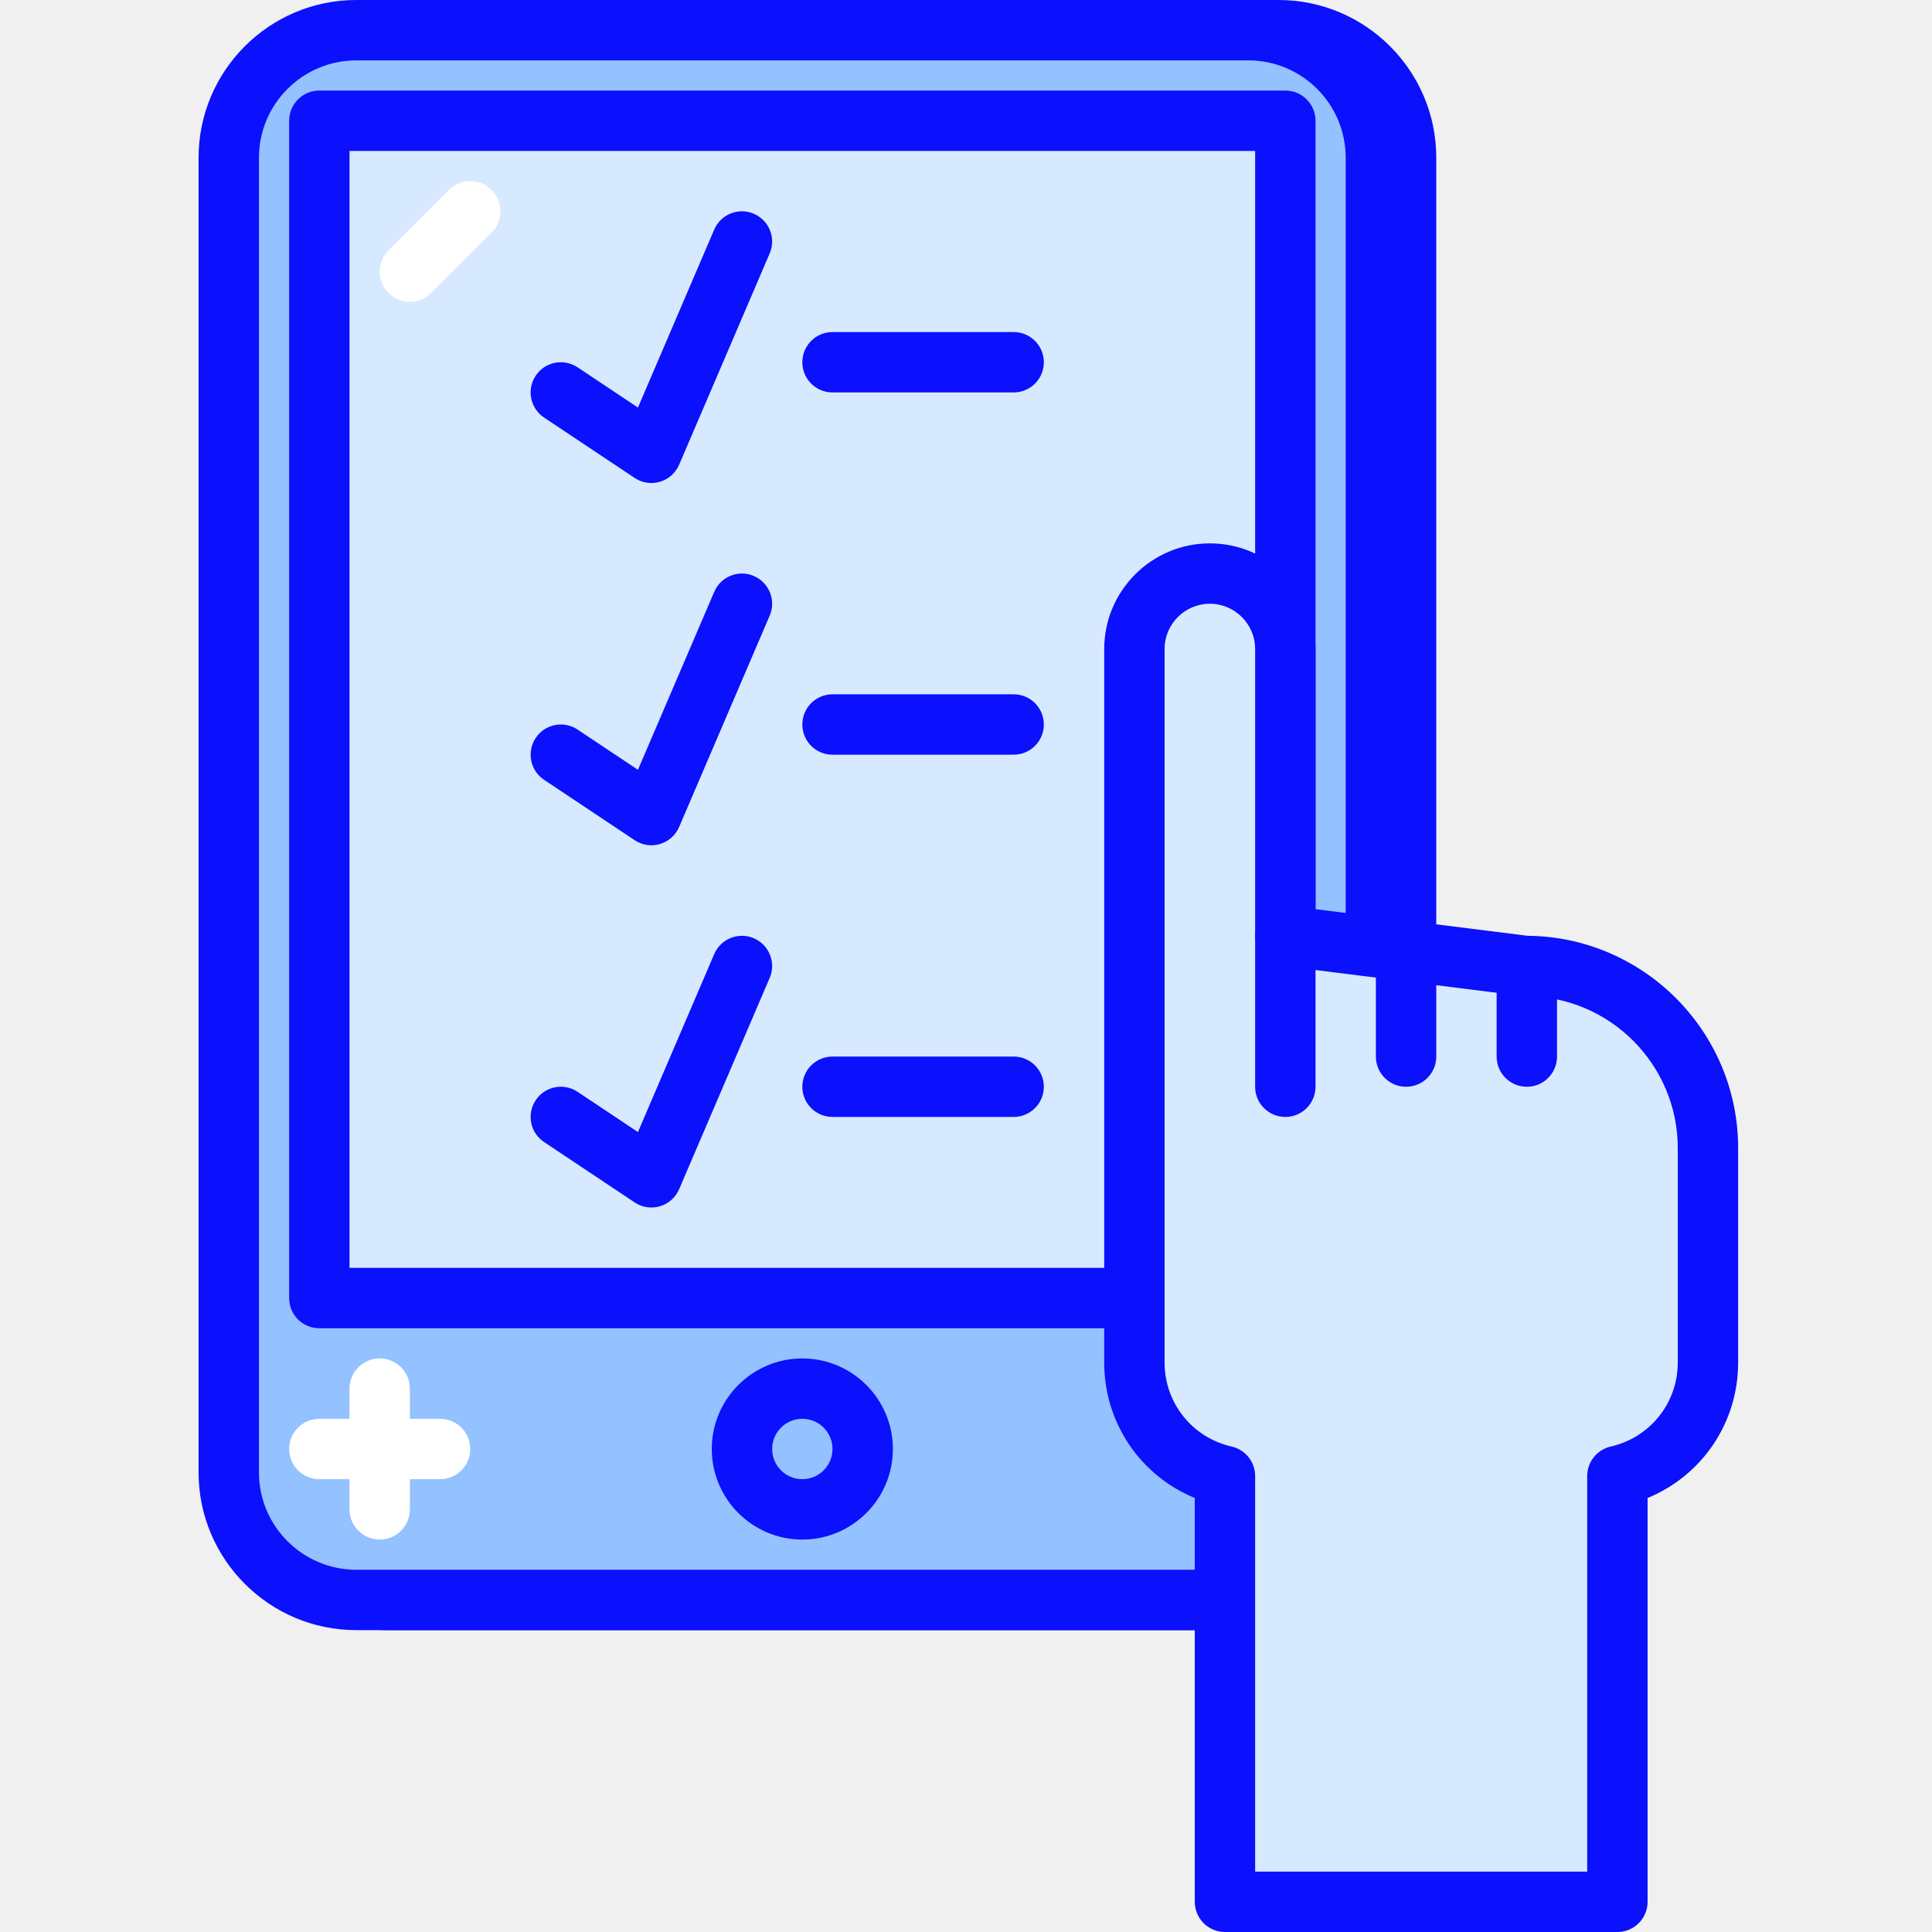
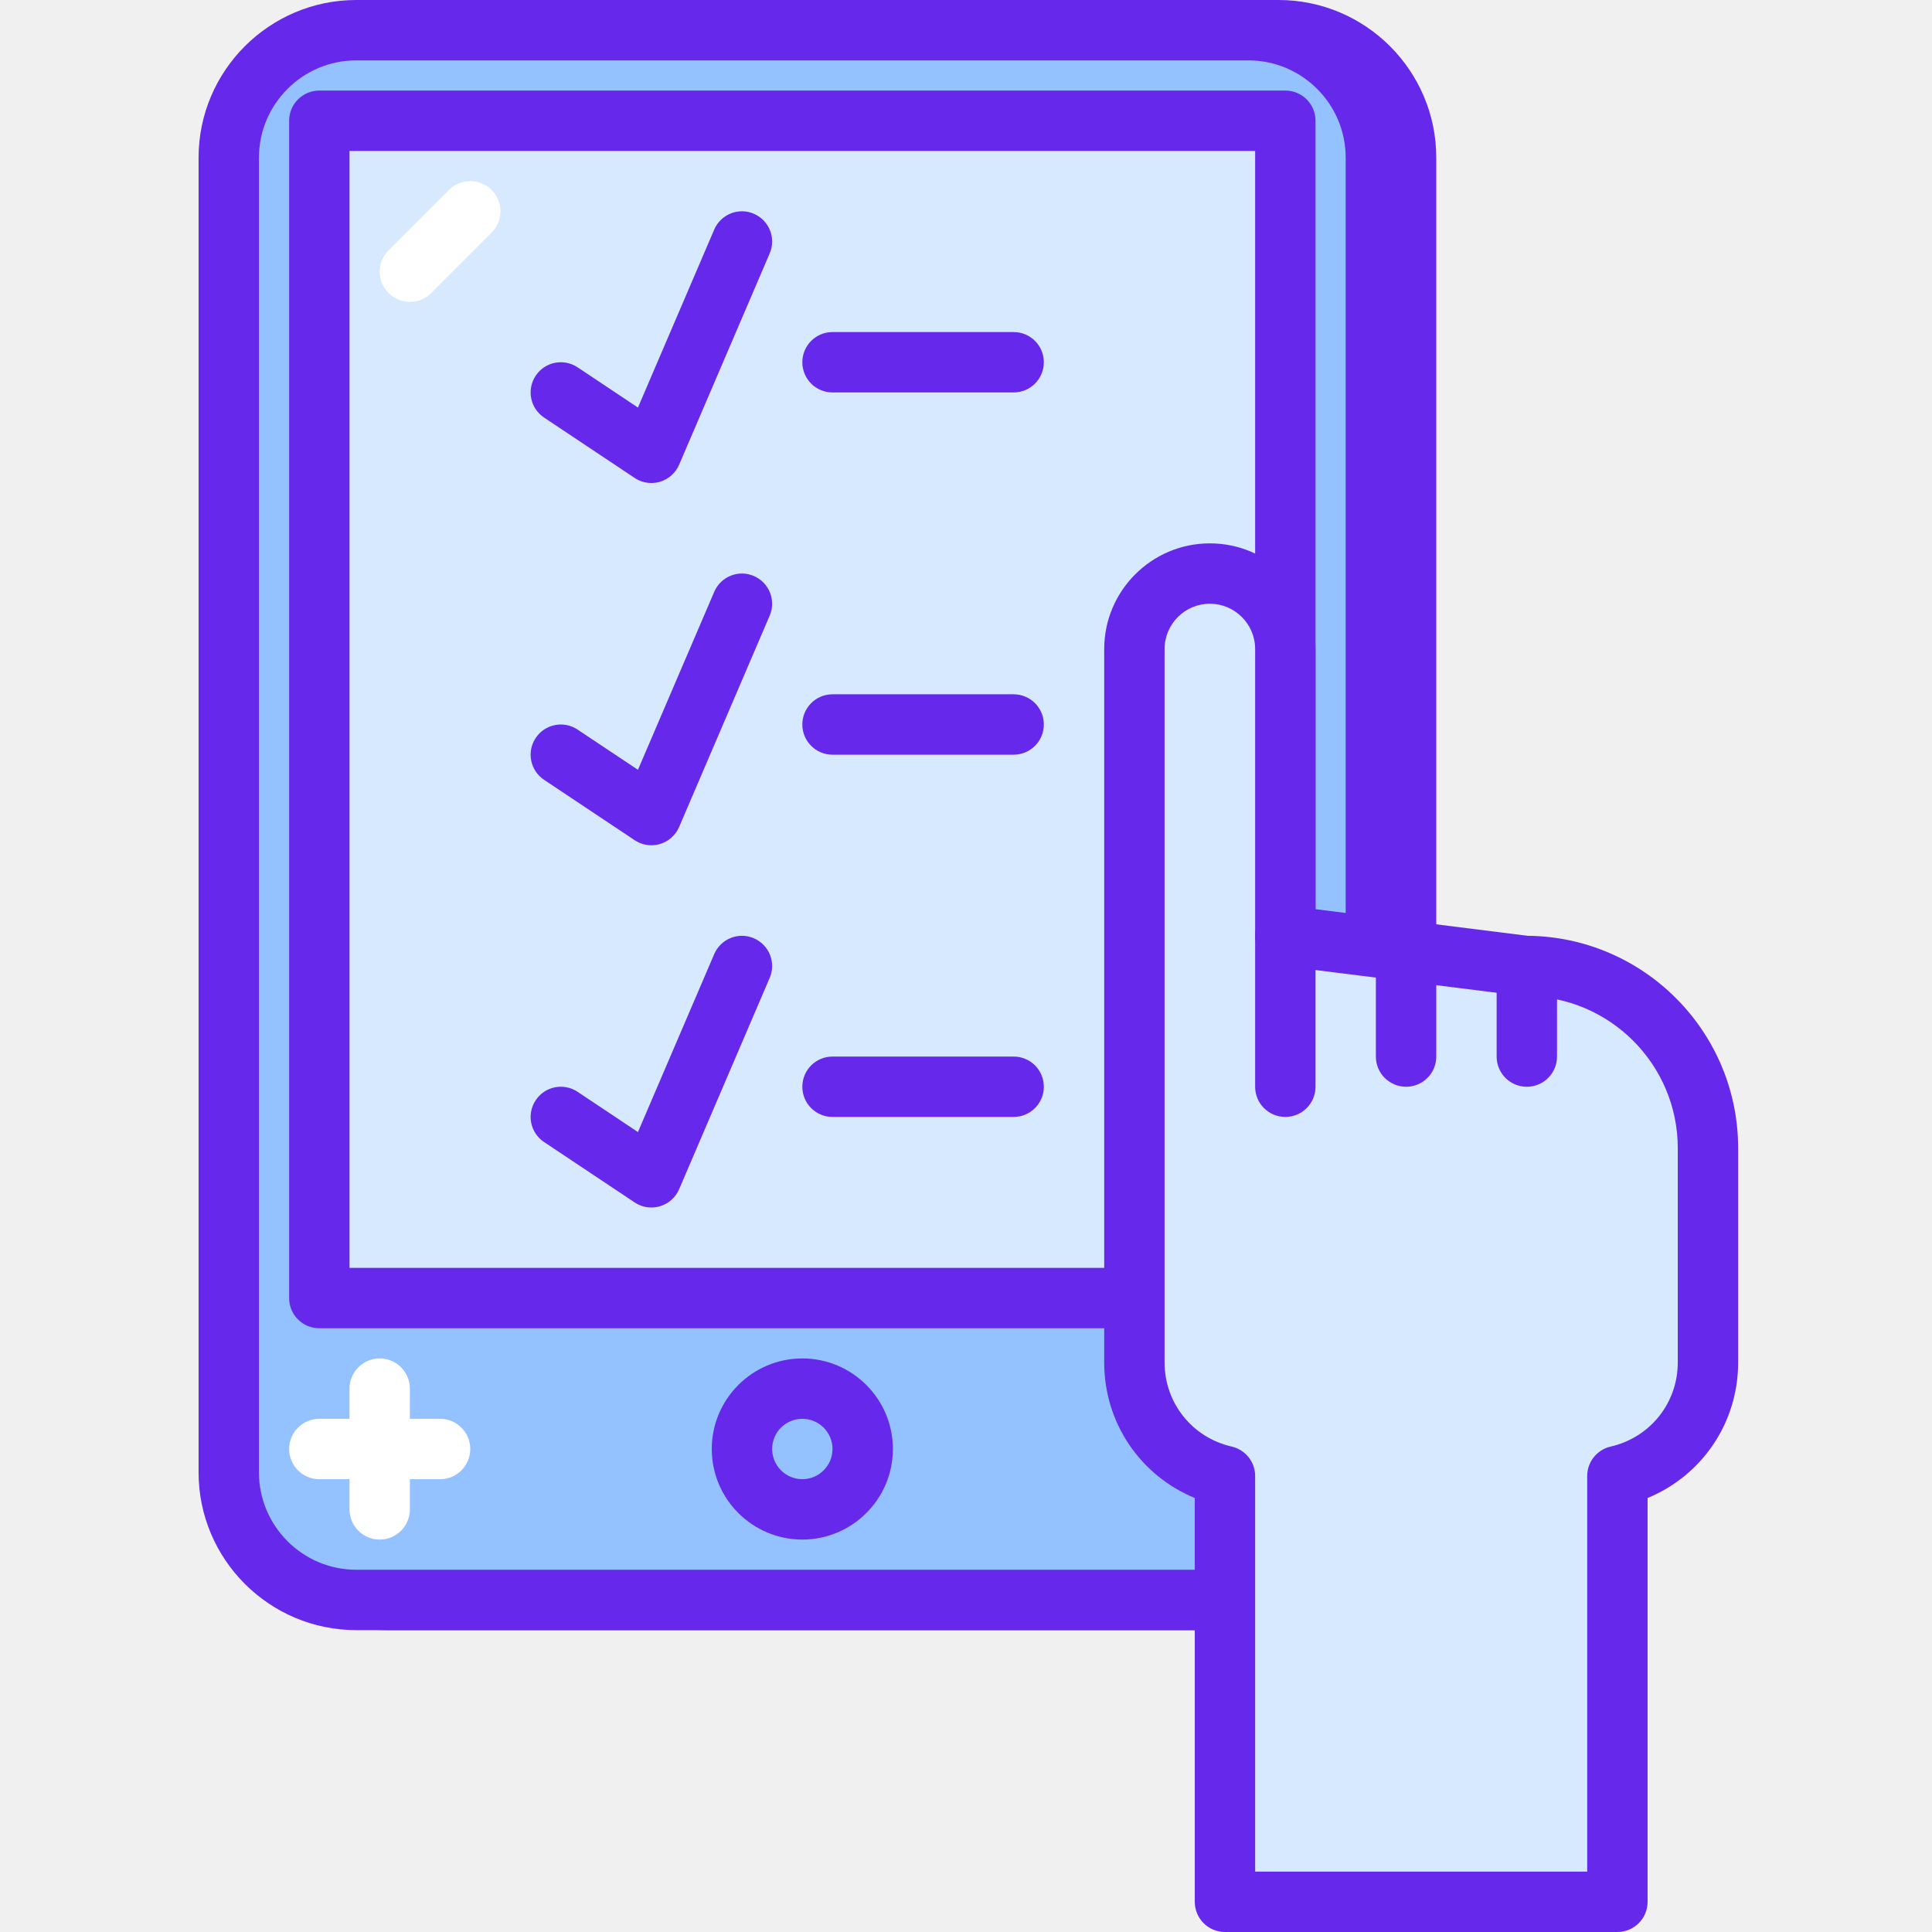
<svg xmlns="http://www.w3.org/2000/svg" height="436pt" viewBox="-44 0 436 436.907" width="436pt">
-   <path d="m244.68 361.812h-201.734c-15.926 0-28.84-12.91-28.84-28.84v-297.309c0-15.926 12.914-28.836 28.84-28.836h201.734c15.926 0 28.84 12.91 28.84 28.836v297.309c0 15.93-12.914 28.84-28.84 28.84zm0 0" fill="#0B10FD" />
-   <path d="m244.68 368.641h-201.734c-19.664 0-35.664-16-35.664-35.668v-297.309c0-19.664 16-35.664 35.664-35.664h201.734c19.668 0 35.668 16 35.668 35.664v297.309c0 19.668-16 35.668-35.668 35.668zm-201.734-354.988c-12.141 0-22.012 9.875-22.012 22.012v297.309c0 12.141 9.871 22.016 22.012 22.016h201.734c12.141 0 22.012-9.875 22.012-22.016v-297.309c0-12.137-9.871-22.012-22.012-22.012zm0 0" fill="#0B10FD" />
+   <path d="m244.68 361.812h-201.734c-15.926 0-28.84-12.91-28.84-28.84v-297.309c0-15.926 12.914-28.836 28.84-28.836h201.734c15.926 0 28.84 12.91 28.84 28.836v297.309c0 15.93-12.914 28.84-28.84 28.84zm0 0" fill="#6628ea" />
+   <path d="m244.68 368.641h-201.734c-19.664 0-35.664-16-35.664-35.668v-297.309c0-19.664 16-35.664 35.664-35.664h201.734c19.668 0 35.668 16 35.668 35.664v297.309c0 19.668-16 35.668-35.668 35.668zm-201.734-354.988c-12.141 0-22.012 9.875-22.012 22.012v297.309c0 12.141 9.871 22.016 22.012 22.016h201.734c12.141 0 22.012-9.875 22.012-22.016v-297.309c0-12.137-9.871-22.012-22.012-22.012zm0 0" fill="#6628ea" />
  <path d="m237.855 361.812h-201.734c-15.93 0-28.84-12.91-28.84-28.84v-297.309c0-15.926 12.91-28.836 28.84-28.836h201.73c15.93 0 28.84 12.91 28.84 28.836v297.309c0 15.93-12.91 28.84-28.836 28.84zm0 0" fill="#94c1ff" />
-   <path d="m237.855 368.641h-201.734c-19.668 0-35.668-16-35.668-35.668v-297.309c0-19.664 16-35.664 35.668-35.664h201.73c19.668 0 35.668 16 35.668 35.664v297.309c0 19.668-16 35.668-35.664 35.668zm-201.734-354.988c-12.141 0-22.016 9.875-22.016 22.012v297.309c0 12.141 9.875 22.016 22.016 22.016h201.73c12.141 0 22.012-9.875 22.012-22.016v-297.309c.004-12.137-9.871-22.012-22.008-22.012zm0 0" fill="#0B10FD" />
+   <path d="m237.855 368.641h-201.734c-19.668 0-35.668-16-35.668-35.668v-297.309c0-19.664 16-35.664 35.668-35.664h201.73c19.668 0 35.668 16 35.668 35.664v297.309c0 19.668-16 35.668-35.664 35.668zm-201.734-354.988c-12.141 0-22.016 9.875-22.016 22.012v297.309c0 12.141 9.875 22.016 22.016 22.016h201.73c12.141 0 22.012-9.875 22.012-22.016v-297.309c.004-12.137-9.871-22.012-22.008-22.012zm0 0" fill="#6628ea" />
  <path d="m27.762 27.309h218.453v266.238h-218.453zm0 0" fill="#d7e9ff" />
-   <path d="m246.215 300.375h-218.453c-3.773 0-6.828-3.055-6.828-6.828v-266.238c0-3.773 3.055-6.828 6.828-6.828h218.453c3.773 0 6.824 3.055 6.824 6.828v266.238c0 3.773-3.051 6.828-6.824 6.828zm-211.629-13.656h204.801v-252.586h-204.801zm0 0" fill="#0B10FD" />
+   <path d="m246.215 300.375h-218.453c-3.773 0-6.828-3.055-6.828-6.828v-266.238c0-3.773 3.055-6.828 6.828-6.828h218.453c3.773 0 6.824 3.055 6.824 6.828v266.238c0 3.773-3.051 6.828-6.824 6.828zm-211.629-13.656h204.801v-252.586h-204.801zm0 0" fill="#6628ea" />
  <path d="m150.641 327.68c0 7.539-6.113 13.652-13.652 13.652-7.543 0-13.656-6.113-13.656-13.652 0-7.539 6.113-13.652 13.656-13.652 7.539 0 13.652 6.113 13.652 13.652zm0 0" fill="#94c1ff" />
-   <path d="m136.988 348.16c-11.293 0-20.48-9.188-20.48-20.48 0-11.293 9.188-20.48 20.48-20.48s20.477 9.188 20.477 20.48c0 11.293-9.184 20.48-20.477 20.48zm0-27.309c-3.77 0-6.828 3.062-6.828 6.828 0 3.766 3.059 6.828 6.828 6.828 3.766 0 6.824-3.062 6.824-6.828 0-3.766-3.059-6.828-6.824-6.828zm0 0" fill="#0B10FD" />
+   <path d="m136.988 348.16c-11.293 0-20.48-9.188-20.48-20.48 0-11.293 9.188-20.48 20.48-20.48s20.477 9.188 20.477 20.48c0 11.293-9.184 20.48-20.477 20.48zm0-27.309c-3.77 0-6.828 3.062-6.828 6.828 0 3.766 3.059 6.828 6.828 6.828 3.766 0 6.824-3.062 6.824-6.828 0-3.766-3.059-6.828-6.824-6.828zm0 0" fill="#6628ea" />
  <path d="m300.59 218.453-54.375-6.828v-64.852c0-9.426-7.641-17.066-17.066-17.066-9.426 0-17.07 7.641-17.07 17.066v161.352c0 12.535 8.766 22.977 20.48 25.664v96.289h88.75v-96.289c11.715-2.688 20.477-13.129 20.477-25.664v-48.473c0-22.754-18.445-41.199-41.195-41.199zm0 0" fill="#d7e9ff" />
-   <g fill="#0B10FD">
+   <g fill="#6628ea">
    <path d="m321.309 436.906h-88.75c-3.773 0-6.824-3.055-6.824-6.828v-91.32c-12.289-5.051-20.48-16.973-20.48-30.637v-161.348c0-13.176 10.719-23.895 23.895-23.895 13.172 0 23.891 10.719 23.891 23.895v58.832l47.988 6.02c26.281.242 47.586 21.695 47.586 48.027v48.469c0 13.664-8.195 25.586-20.48 30.637v91.32c0 3.773-3.051 6.828-6.824 6.828zm-81.922-13.652h75.094v-89.469c0-3.18 2.199-5.938 5.297-6.652 8.941-2.047 15.184-9.863 15.184-19.012v-48.469c0-18.949-15.422-34.371-34.375-34.371-.285 0-.566-.023-.852-.055l-54.375-6.824c-3.414-.43-5.973-3.336-5.973-6.777v-64.852c0-5.648-4.594-10.238-10.238-10.238-5.648 0-10.242 4.59-10.242 10.238v161.348c0 9.145 6.238 16.965 15.18 19.012 3.102.715 5.301 3.473 5.301 6.652zm0 0" />
    <path d="m246.215 252.586c-3.773 0-6.828-3.051-6.828-6.824v-34.137c0-3.773 3.055-6.824 6.828-6.824 3.773 0 6.824 3.051 6.824 6.824v34.137c0 3.773-3.051 6.824-6.824 6.824zm0 0" />
    <path d="m273.52 245.762c-3.773 0-6.828-3.055-6.828-6.828v-20.48c0-3.773 3.055-6.828 6.828-6.828 3.773 0 6.828 3.055 6.828 6.828v20.48c0 3.773-3.055 6.828-6.828 6.828zm0 0" />
    <path d="m300.828 245.762c-3.773 0-6.828-3.055-6.828-6.828v-20.48c0-3.773 3.055-6.828 6.828-6.828s6.824 3.055 6.824 6.828v20.48c0 3.773-3.051 6.828-6.824 6.828zm0 0" />
    <path d="m184.773 88.746h-40.961c-3.773 0-6.824-3.051-6.824-6.824s3.051-6.828 6.824-6.828h40.961c3.773 0 6.828 3.055 6.828 6.828s-3.055 6.824-6.828 6.824zm0 0" />
    <path d="m102.852 109.227c-1.332 0-2.652-.391-3.785-1.148l-20.48-13.652c-3.141-2.094-3.988-6.324-1.891-9.465 2.078-3.141 6.316-3.988 9.465-1.895l13.652 9.102 17.246-40.242c1.48-3.473 5.52-5.086 8.961-3.586 3.465 1.484 5.074 5.5 3.586 8.961l-20.477 47.785c-.801 1.867-2.387 3.281-4.328 3.859-.641.188-1.293.281-1.949.281zm0 0" />
    <path d="m184.773 170.668h-40.961c-3.773 0-6.824-3.055-6.824-6.828 0-3.773 3.051-6.828 6.824-6.828h40.961c3.773 0 6.828 3.055 6.828 6.828 0 3.773-3.055 6.828-6.828 6.828zm0 0" />
    <path d="m102.852 191.148c-1.332 0-2.652-.395-3.785-1.148l-20.48-13.652c-3.141-2.094-3.988-6.328-1.891-9.469 2.078-3.133 6.316-3.984 9.465-1.891l13.652 9.098 17.246-40.238c1.48-3.473 5.52-5.094 8.961-3.59 3.465 1.488 5.074 5.504 3.586 8.961l-20.477 47.789c-.801 1.867-2.387 3.277-4.328 3.859-.641.188-1.293.281-1.949.281zm0 0" />
    <path d="m184.773 252.586h-40.961c-3.773 0-6.824-3.051-6.824-6.824 0-3.773 3.051-6.828 6.824-6.828h40.961c3.773 0 6.828 3.055 6.828 6.828 0 3.773-3.055 6.824-6.828 6.824zm0 0" />
    <path d="m102.852 273.066c-1.332 0-2.652-.391-3.785-1.148l-20.48-13.652c-3.141-2.094-3.988-6.324-1.891-9.465 2.078-3.141 6.316-3.988 9.465-1.895l13.652 9.102 17.246-40.242c1.48-3.473 5.52-5.078 8.961-3.586 3.465 1.488 5.074 5.5 3.586 8.961l-20.477 47.785c-.801 1.867-2.387 3.281-4.328 3.859-.641.188-1.293.281-1.949.281zm0 0" />
  </g>
  <path d="m41.414 348.16c-3.773 0-6.828-3.055-6.828-6.828v-27.305c0-3.773 3.055-6.828 6.828-6.828 3.773 0 6.824 3.055 6.824 6.828v27.305c0 3.773-3.051 6.828-6.824 6.828zm0 0" fill="#fff" />
  <path d="m55.066 334.508h-27.305c-3.773 0-6.828-3.055-6.828-6.828 0-3.773 3.055-6.828 6.828-6.828h27.305c3.773 0 6.828 3.055 6.828 6.828 0 3.773-3.055 6.828-6.828 6.828zm0 0" fill="#fff" />
  <path d="m48.238 68.266c-1.746 0-3.492-.668-4.824-2-2.668-2.664-2.668-6.984 0-9.652l13.652-13.652c2.668-2.668 6.988-2.668 9.652 0 2.668 2.664 2.668 6.988 0 9.652l-13.652 13.652c-1.332 1.332-3.082 2-4.828 2zm0 0" fill="#fff" />
</svg>
